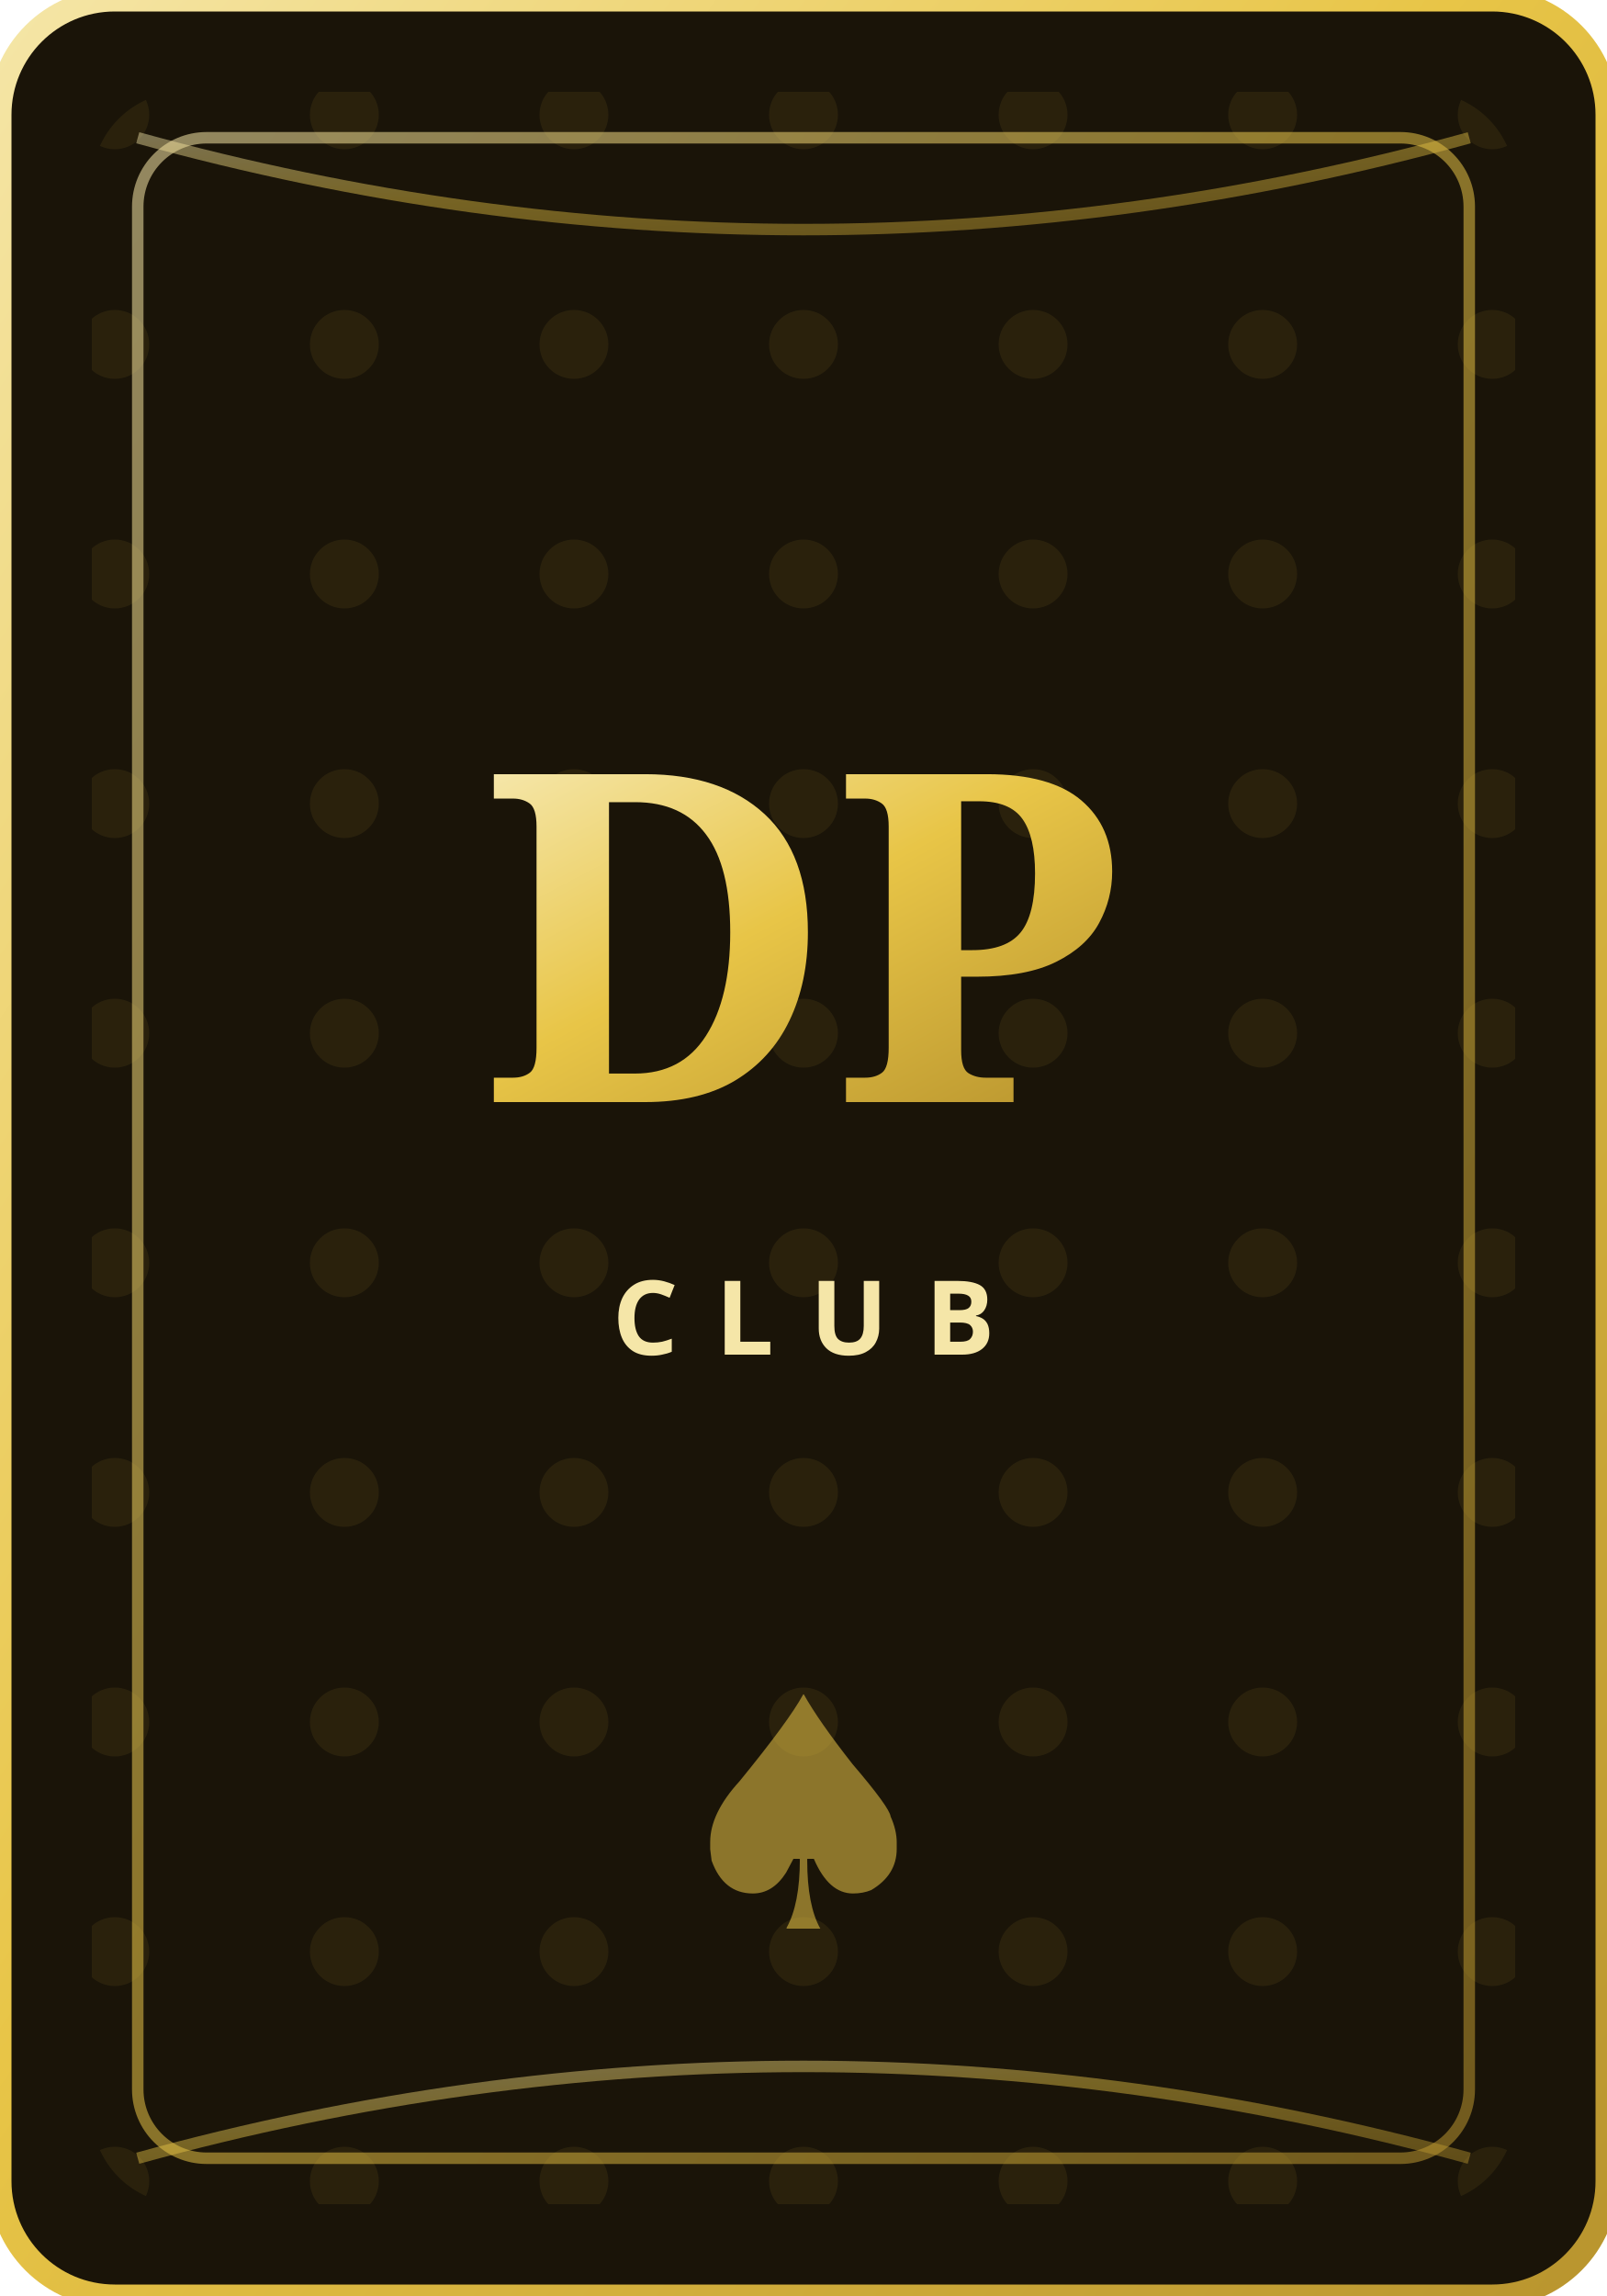
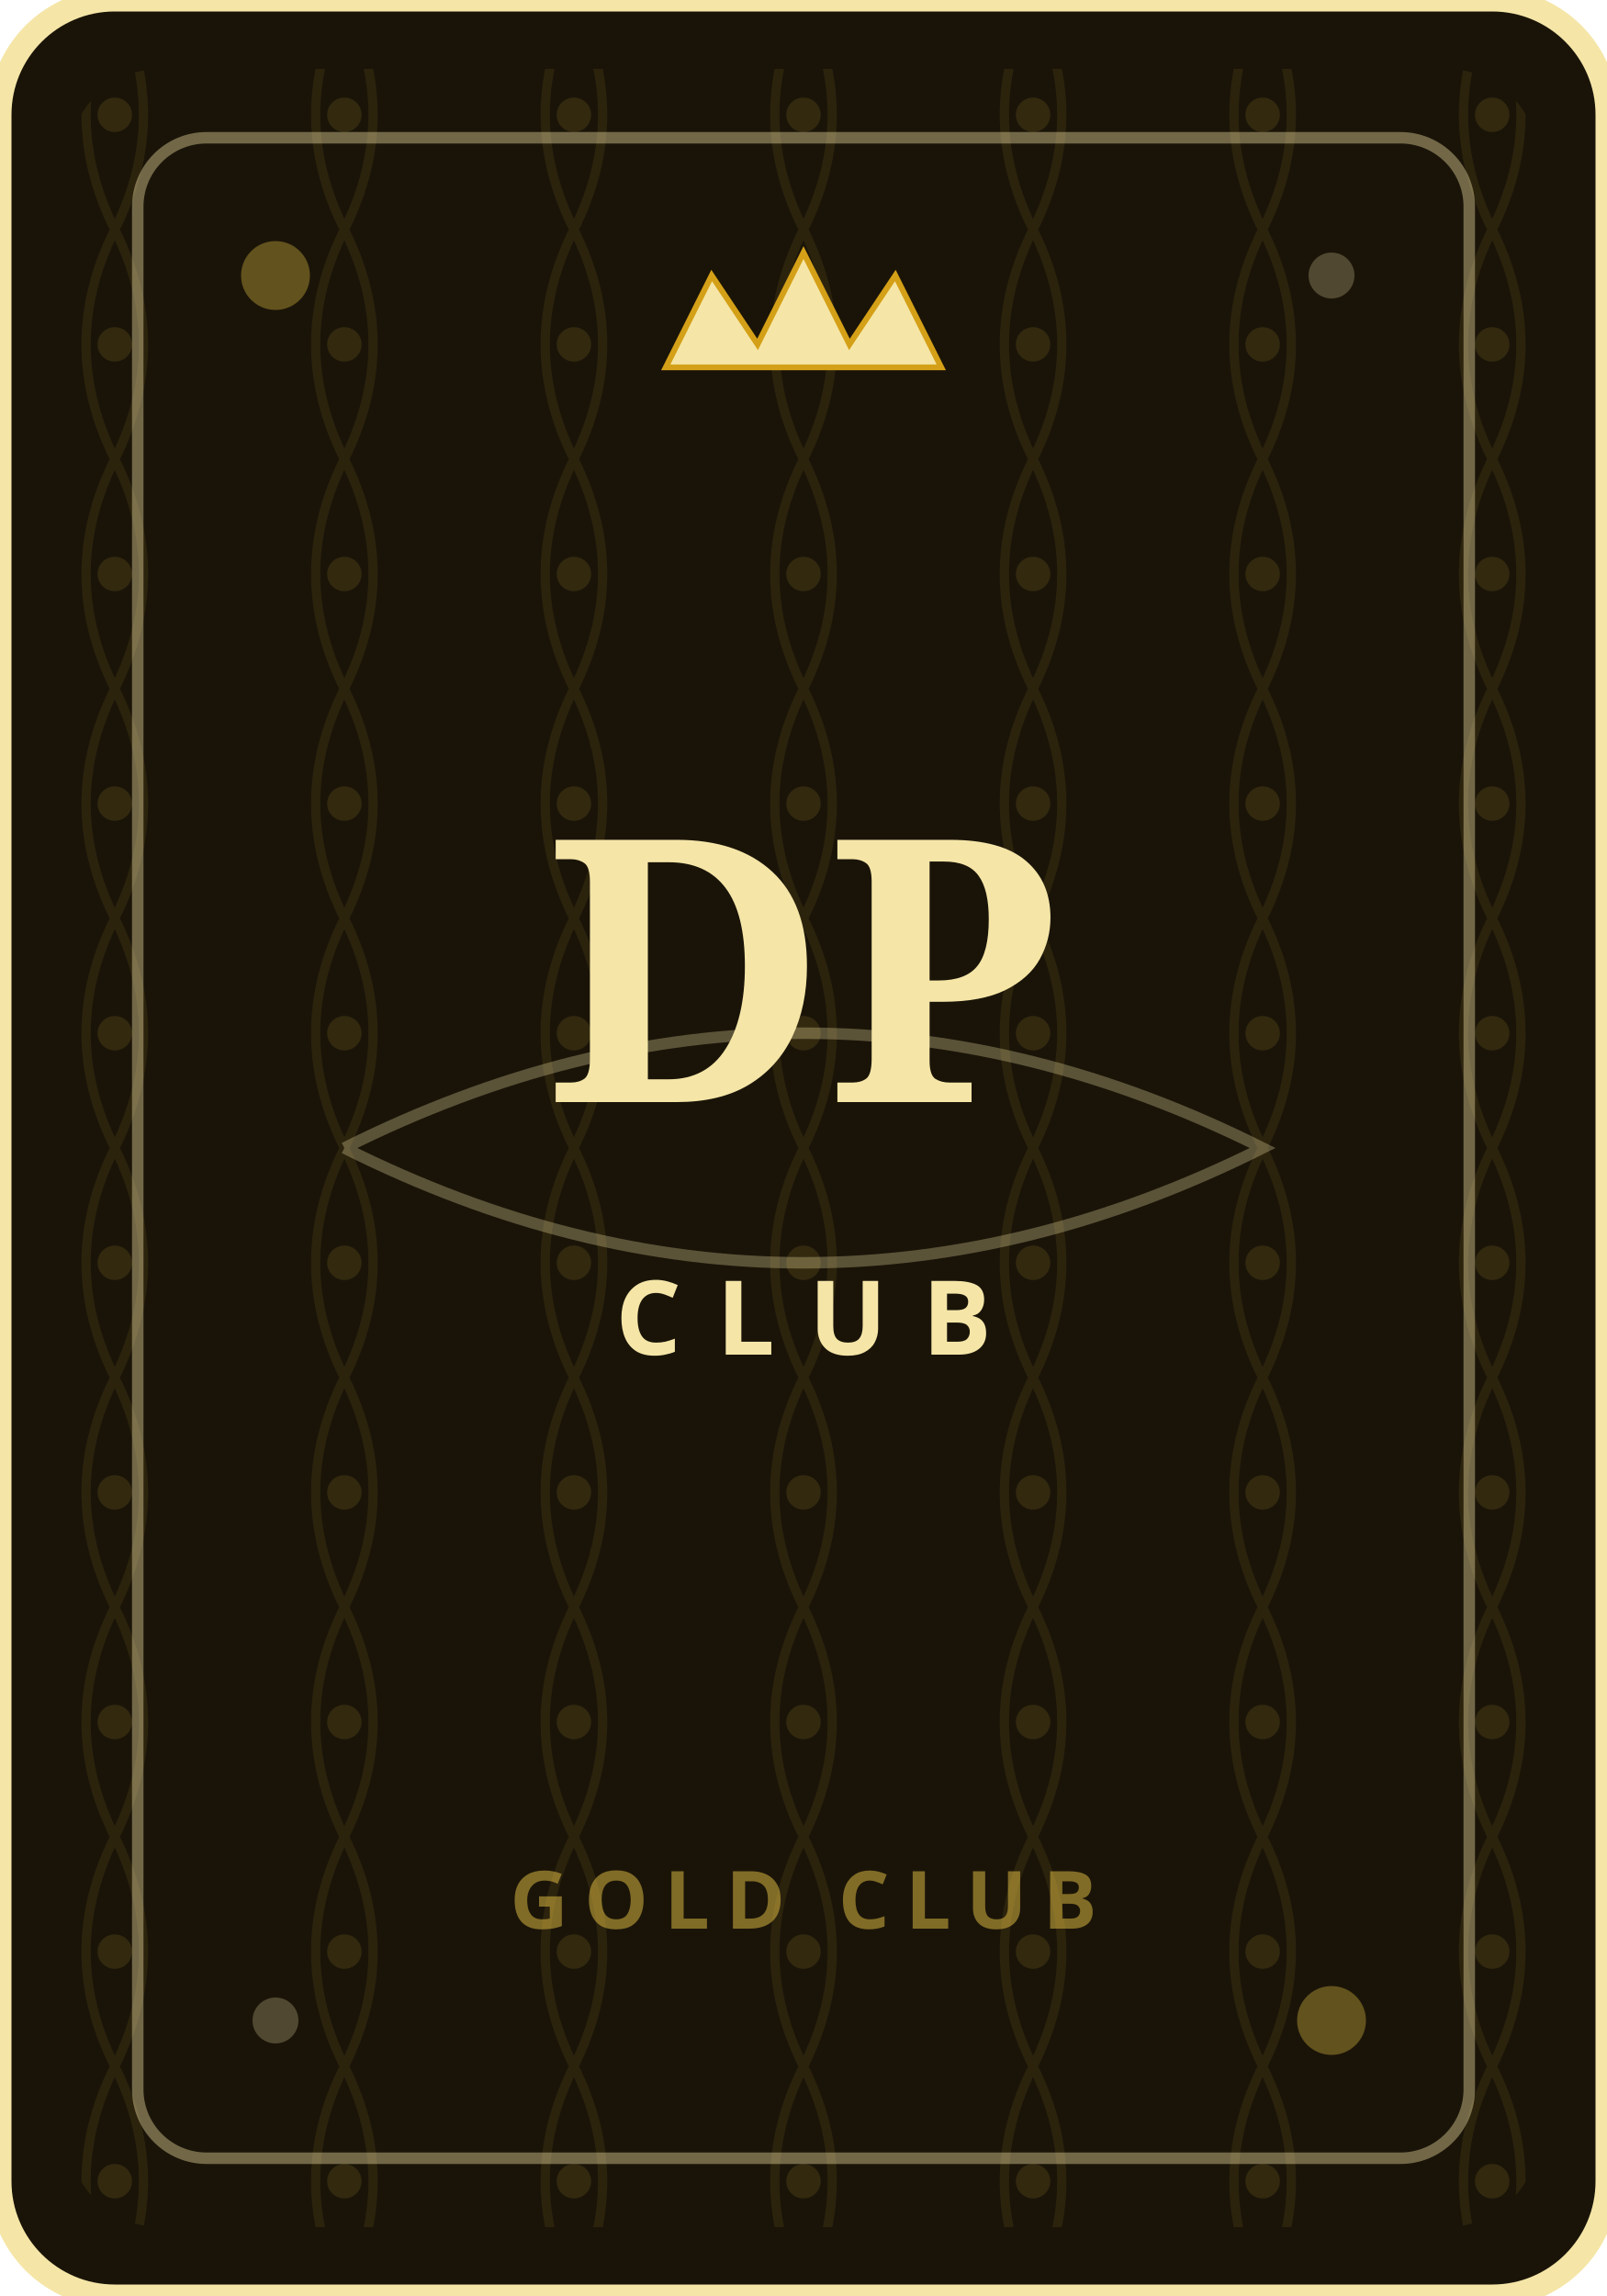
<svg xmlns="http://www.w3.org/2000/svg" viewBox="0 0 140 200" fill="none">
  <defs>
    <linearGradient id="bg" x1="0" y1="0" x2="140" y2="200">
      <stop stop-color="#1a1408" />
-       <stop offset="1" stop-color="#0c0c12" />
+       <stop offset="1" stop-color="#0a0804" />
    </linearGradient>
-     <linearGradient id="gold" x1="0" y1="0" x2="1" y2="1">
+     <linearGradient id="metal" x1="0" y1="0" x2="140" y2="200">
      <stop stop-color="#f5e6a8" />
-       <stop offset="0.45" stop-color="#e8c547" />
-       <stop offset="1" stop-color="#b8942e" />
+       <stop offset="0.5" stop-color="#e8c547" />
+       <stop offset="1" stop-color="#d4a017" />
    </linearGradient>
-     <pattern id="damask" width="20" height="20" patternUnits="userSpaceOnUse">
-       <circle cx="10" cy="10" r="3" fill="#e8c547" fill-opacity="0.08" />
+     <pattern id="filigree" width="20" height="20" patternUnits="userSpaceOnUse">
+       <path d="M10 0 Q15 10 10 20 Q5 10 10 0" stroke="#e8c547" stroke-opacity="0.15" fill="none" stroke-width="0.8" />
+       <circle cx="10" cy="10" r="1.5" fill="#e8c547" fill-opacity="0.2" />
    </pattern>
  </defs>
-   <rect width="140" height="200" rx="10" fill="url(#bg)" stroke="url(#gold)" stroke-width="2" />
-   <rect x="8" y="8" width="124" height="184" rx="8" fill="url(#damask)" />
-   <rect x="12" y="12" width="116" height="176" rx="6" stroke="url(#gold)" stroke-opacity="0.55" stroke-width="1" />
-   <path d="M12 12 Q70 28 128 12" stroke="url(#gold)" stroke-opacity="0.45" stroke-width="1" fill="none" />
-   <path d="M12 188 Q70 172 128 188" stroke="url(#gold)" stroke-opacity="0.45" stroke-width="1" fill="none" />
-   <text x="70" y="96" text-anchor="middle" fill="url(#gold)" font-family="Georgia,serif" font-size="40" font-weight="700">DP</text>
-   <text x="70" y="118" text-anchor="middle" fill="#f5e6a8" font-family="system-ui,sans-serif" font-size="9" font-weight="700" letter-spacing="0.36em">CLUB</text>
-   <text x="70" y="168" text-anchor="middle" fill="#e8c547" fill-opacity="0.55" font-family="Georgia,serif" font-size="28">♠</text>
+   <rect width="140" height="200" rx="10" fill="url(#bg)" stroke="url(#metal)" stroke-width="2" />
+   <rect x="6" y="6" width="128" height="188" rx="8" fill="url(#filigree)" opacity="0.6" />
+   <rect x="12" y="12" width="116" height="176" rx="6" stroke="url(#metal)" stroke-opacity="0.4" stroke-width="1" />
+   <path d="M58 32 L62 24 L66 30 L70 22 L74 30 L78 24 L82 32 Z" fill="url(#metal)" stroke="#d4a017" stroke-width="0.5" />
+   <circle cx="24" cy="24" r="3" fill="#e8c547" fill-opacity="0.35" />
+   <circle cx="116" cy="176" r="3" fill="#e8c547" fill-opacity="0.35" />
+   <circle cx="116" cy="24" r="2" fill="#f5e6a8" fill-opacity="0.25" />
+   <circle cx="24" cy="176" r="2" fill="#f5e6a8" fill-opacity="0.25" />
+   <path d="M30 100 Q70 80 110 100 Q70 120 30 100" stroke="url(#metal)" stroke-opacity="0.3" fill="none" stroke-width="1" />
+   <text x="70" y="96" text-anchor="middle" fill="url(#metal)" font-family="Georgia,serif" font-size="32" font-weight="700">DP</text>
+   <text x="70" y="118" text-anchor="middle" fill="#f5e6a8" font-family="system-ui,sans-serif" font-size="9" font-weight="700" letter-spacing="0.34em">CLUB</text>
+   <text x="70" y="168" text-anchor="middle" fill="#e8c547" fill-opacity="0.5" font-family="system-ui,sans-serif" font-size="7" font-weight="600" letter-spacing="0.2em">GOLD CLUB</text>
</svg>
